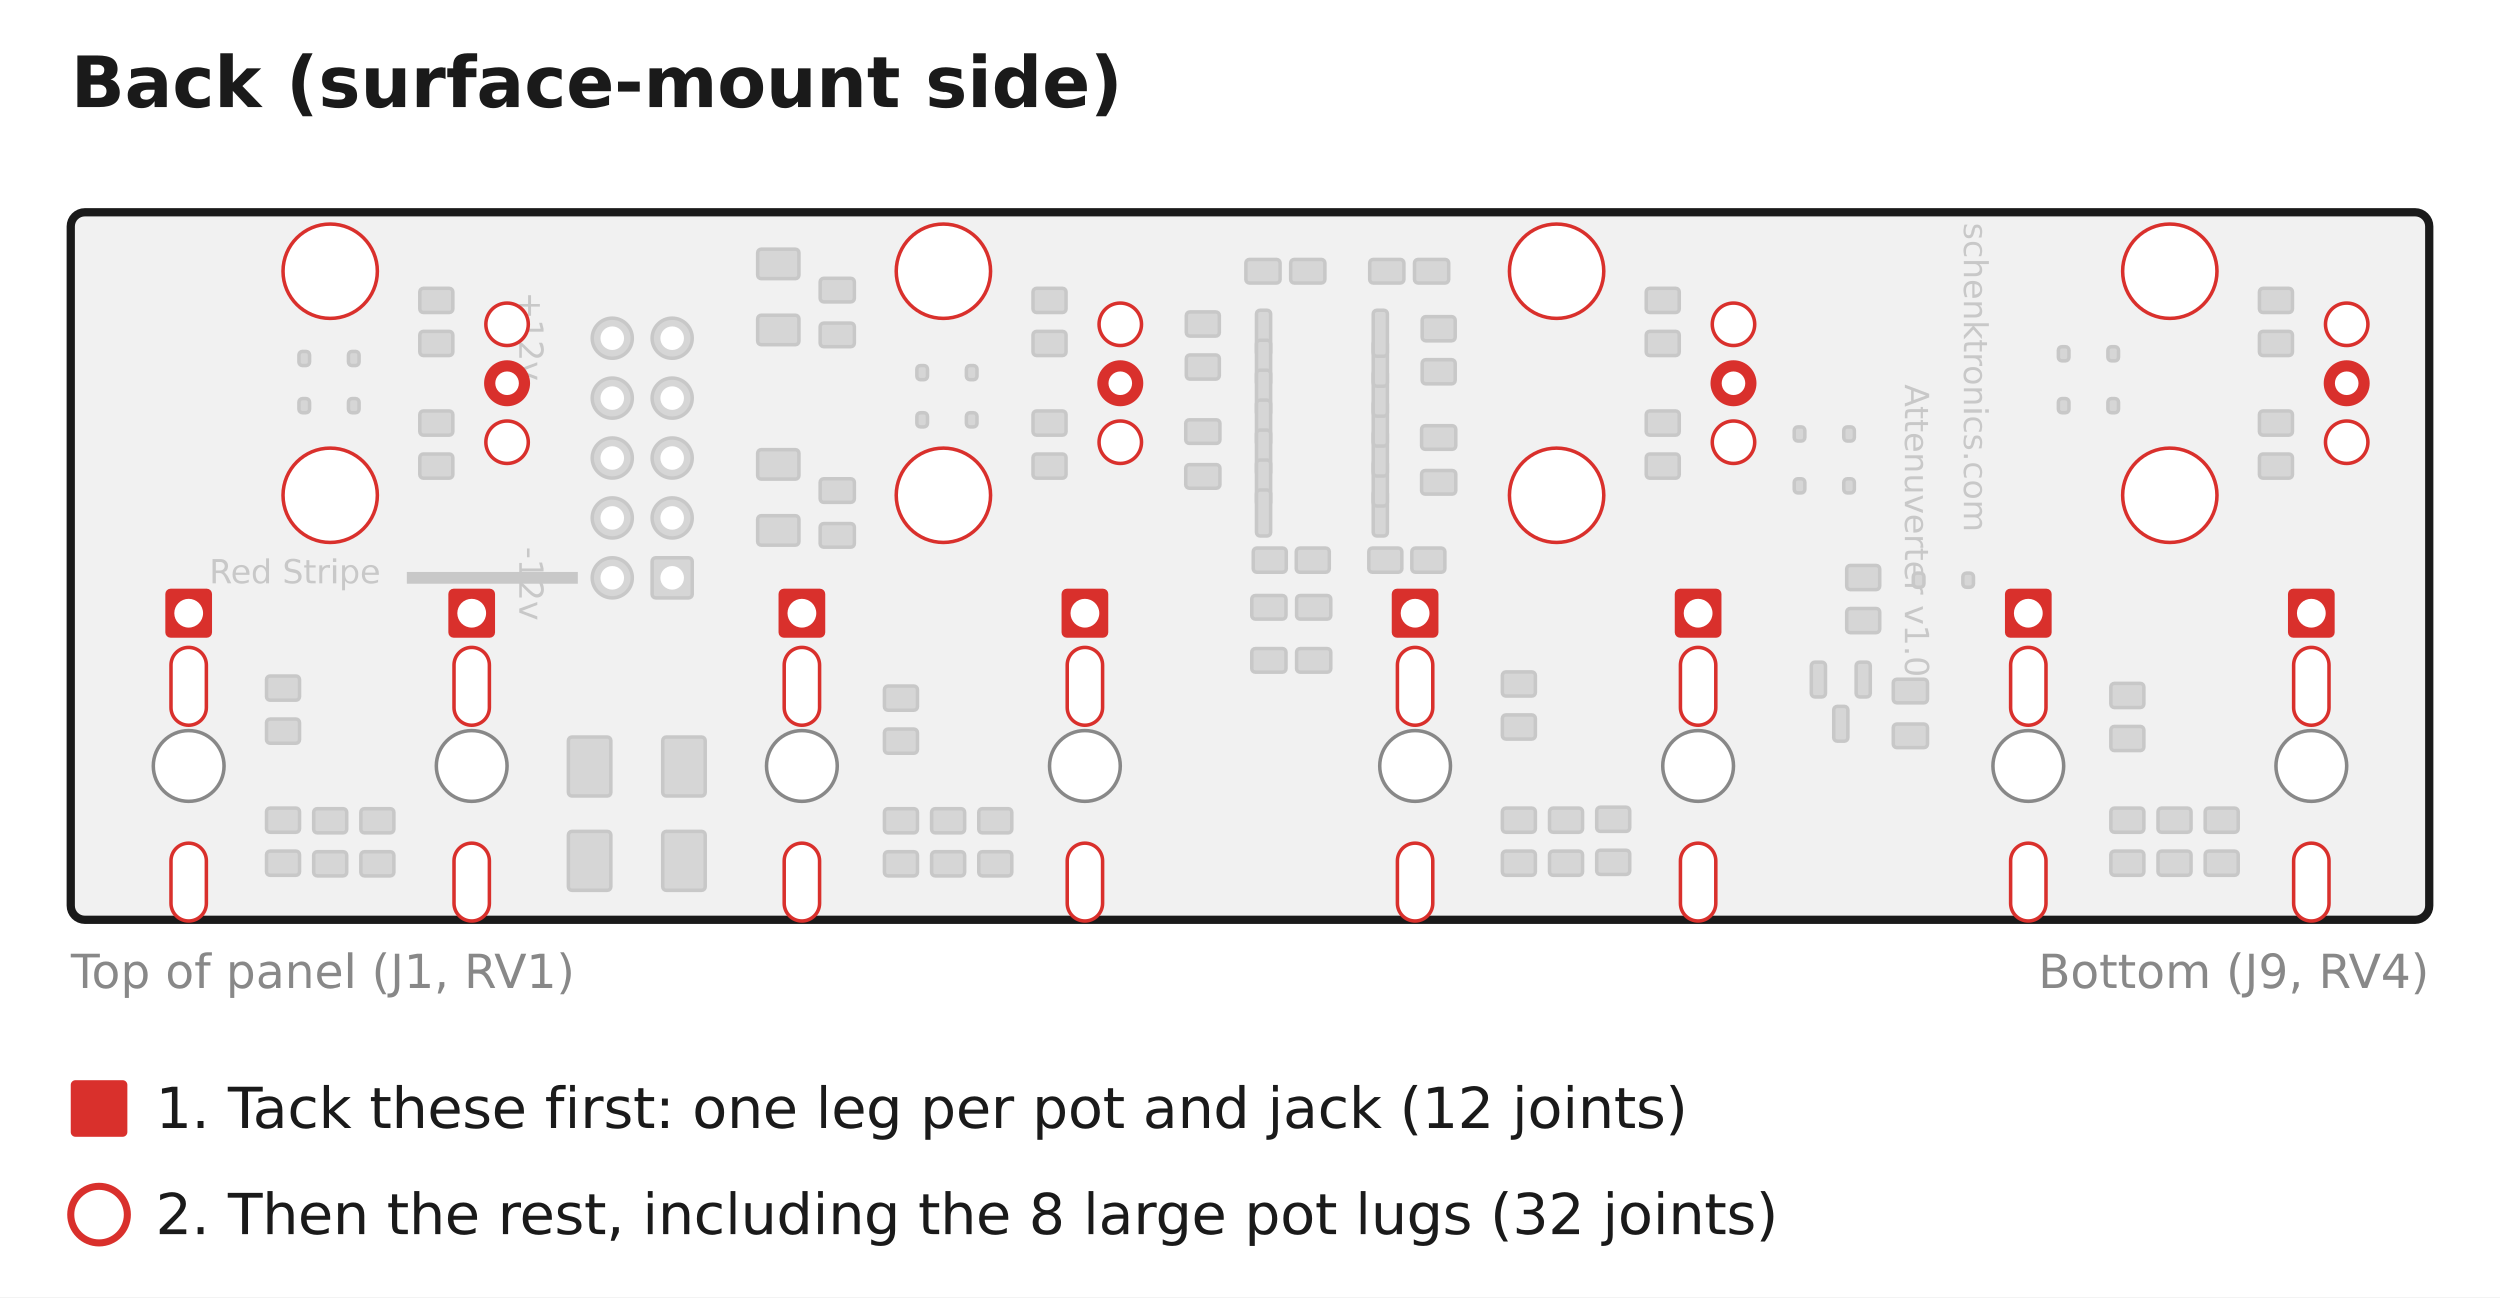
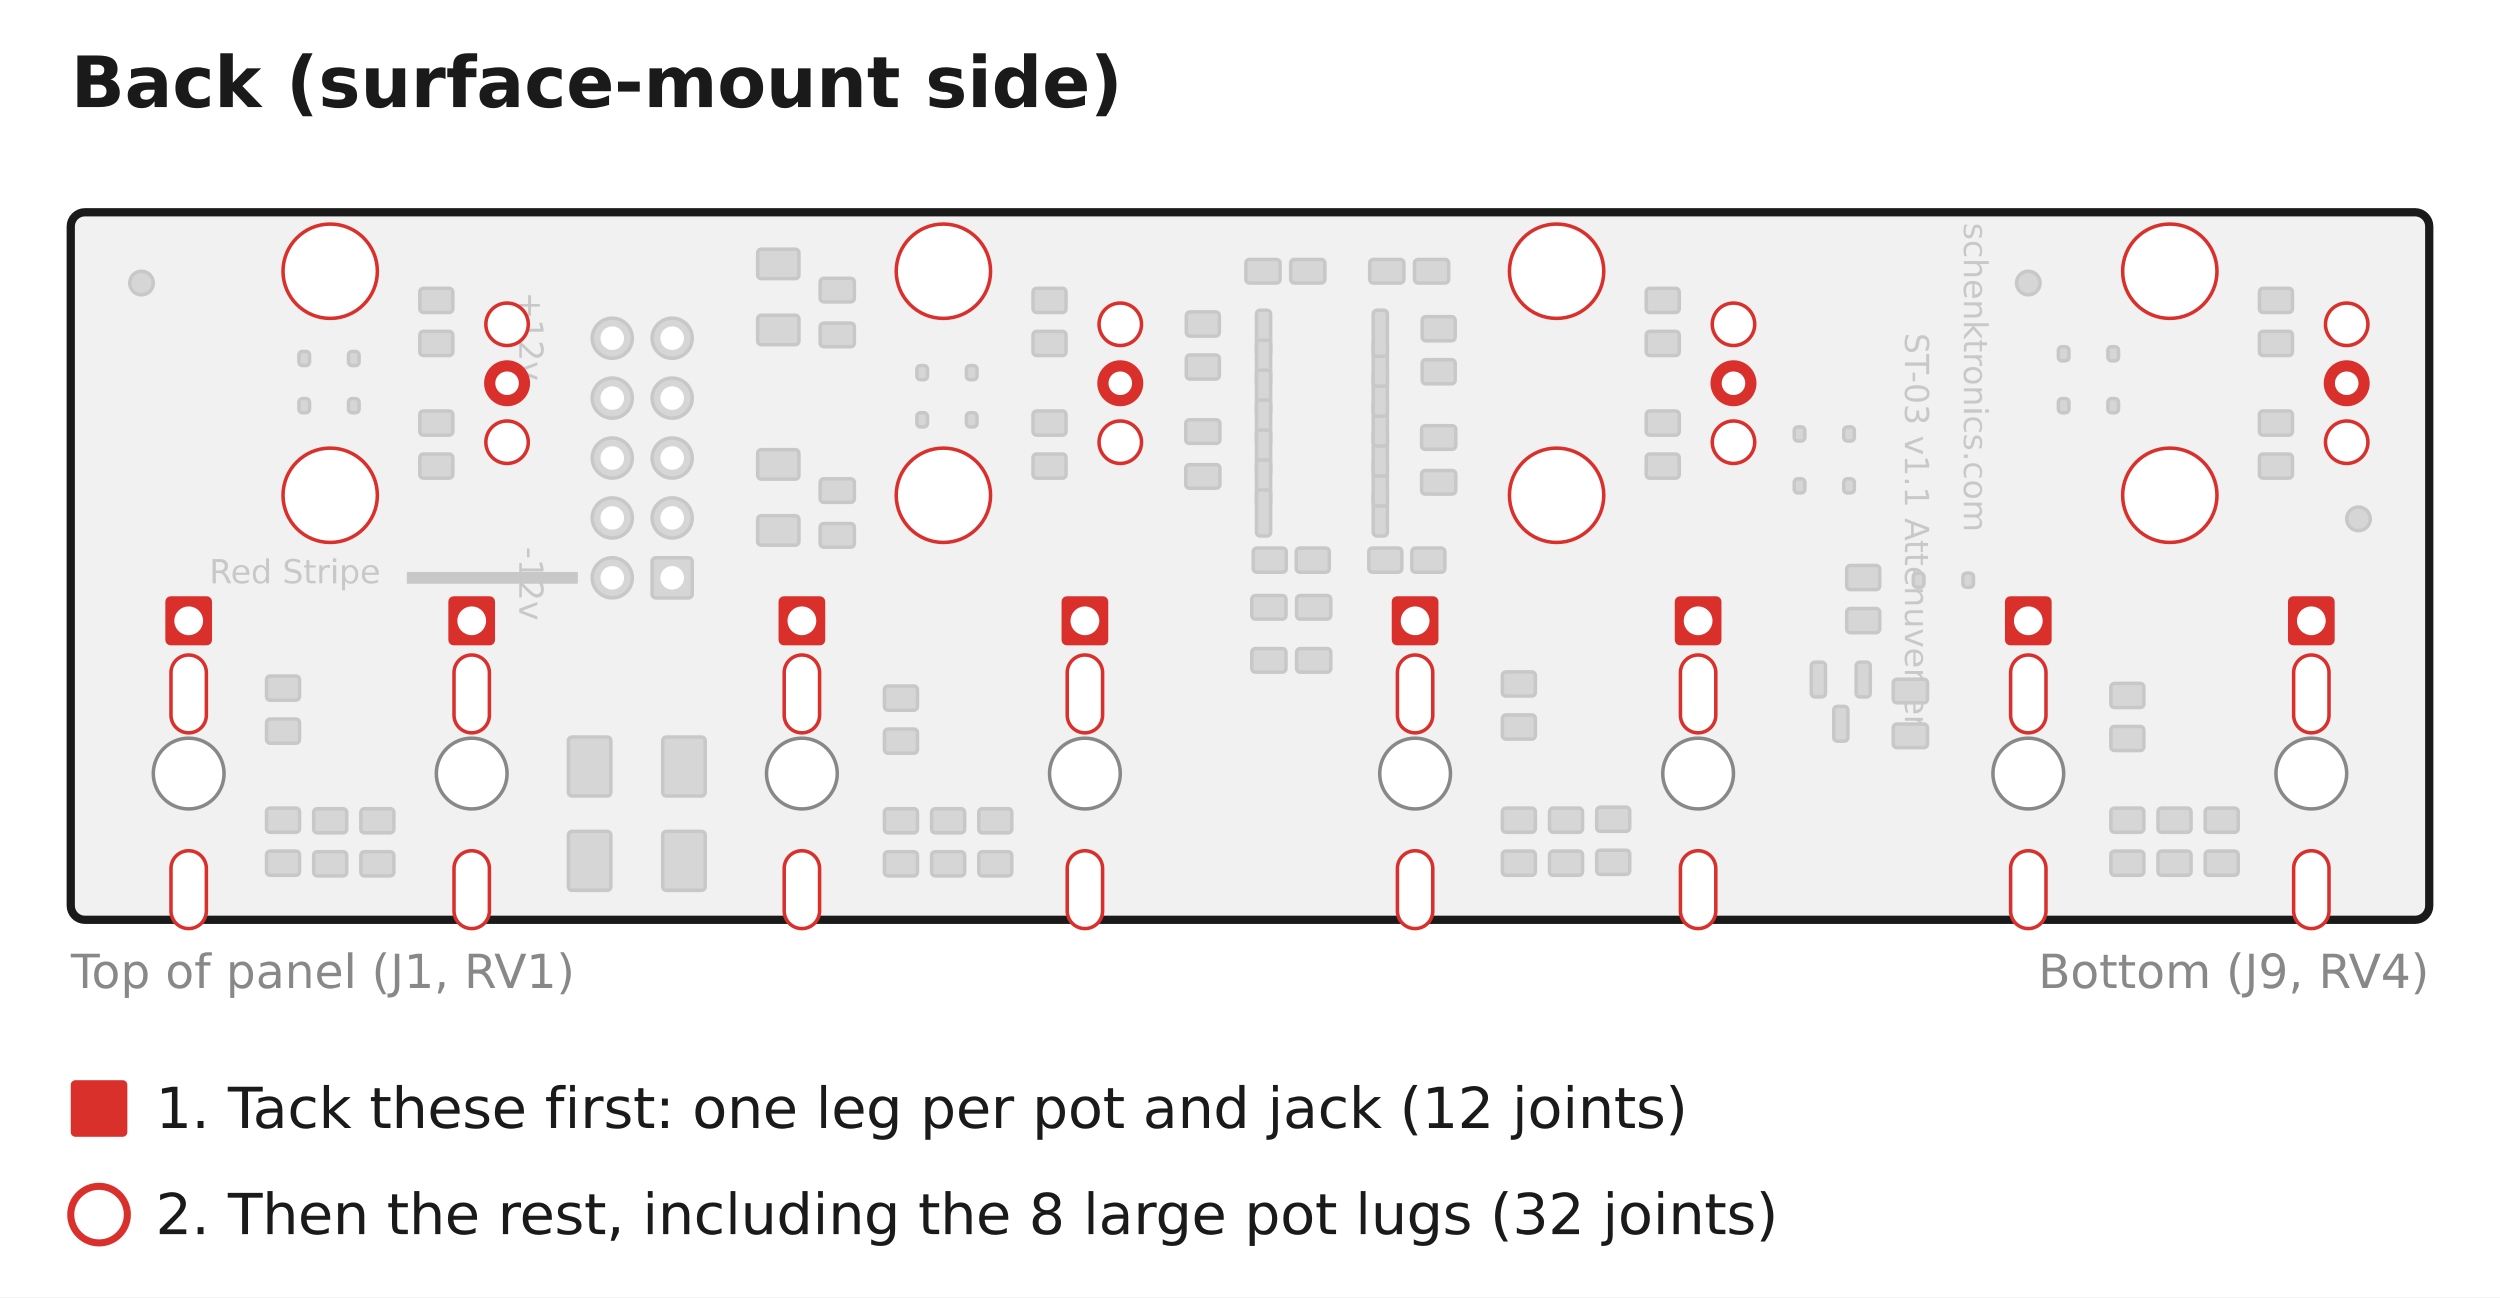
<svg xmlns="http://www.w3.org/2000/svg" viewBox="-3 -1 106 55.0" width="424" height="220">
  <rect x="-3" y="-1" width="106" height="55.0" fill="#fff" />
  <text x="0.00" y="2.50" font-family="DejaVu Sans, Helvetica, Arial, sans-serif" font-size="3" font-weight="bold" fill="#1a1a1a" text-anchor="start" dominant-baseline="central">Back (surface-mount side)</text>
  <rect x="0" y="8" width="100.0" height="30.0" rx="0.6" fill="#f1f1f1" stroke="#1a1a1a" stroke-width="0.35" />
  <line x1="21.500" y1="23.500" x2="14.250" y2="23.500" stroke="#c8c8c8" stroke-width="0.5" />
-   <text x="78.25" y="21.50" font-family="DejaVu Sans, Helvetica, Arial, sans-serif" font-size="1.4" fill="#c8c8c8" text-anchor="middle" dominant-baseline="central" transform="rotate(-270 78.25 21.50)">Attenuverter v1.0</text>
+   <text x="78.25" y="21.50" font-family="DejaVu Sans, Helvetica, Arial, sans-serif" font-size="1.4" fill="#c8c8c8" text-anchor="middle" dominant-baseline="central" transform="rotate(-270 78.25 21.50)">ST-03 v1.1 Attenuverter</text>
  <text x="80.75" y="15.00" font-family="DejaVu Sans, Helvetica, Arial, sans-serif" font-size="1.4" fill="#c8c8c8" text-anchor="middle" dominant-baseline="central" transform="rotate(-270 80.75 15.00)">schenktronics.com</text>
  <text x="19.50" y="23.75" font-family="DejaVu Sans, Helvetica, Arial, sans-serif" font-size="1.4" fill="#c8c8c8" text-anchor="middle" dominant-baseline="central" transform="rotate(-270 19.50 23.75)">-12v</text>
  <text x="19.50" y="13.25" font-family="DejaVu Sans, Helvetica, Arial, sans-serif" font-size="1.4" fill="#c8c8c8" text-anchor="middle" dominant-baseline="central" transform="rotate(-270 19.50 13.25)">+12v</text>
  <text x="9.50" y="23.25" font-family="DejaVu Sans, Helvetica, Arial, sans-serif" font-size="1.4" fill="#c8c8c8" text-anchor="middle" dominant-baseline="central" transform="rotate(-360 9.50 23.25)">Red Stripe</text>
-   <rect x="41.500" y="29.977" width="3.0" height="3.0" rx="1.5" fill="#fff" stroke="#888" stroke-width="0.15" />
-   <rect x="42.085" y="24.035" width="1.83" height="1.93" rx="0.15" fill="#d9302c" stroke="#d9302c" stroke-width="0.15" />
-   <rect x="42.390" y="24.390" width="1.22" height="1.22" rx="0.61" fill="#fff" stroke="none" stroke-width="0.15" />
-   <rect x="42.250" y="34.750" width="1.5" height="3.3" rx="0.75" fill="#fff" stroke="#d9302c" stroke-width="0.15" />
-   <rect x="42.625" y="35.150" width="0.75" height="2.5" rx="0.375" fill="#fff" stroke="none" stroke-width="0.15" />
-   <rect x="42.250" y="26.450" width="1.5" height="3.3" rx="0.75" fill="#fff" stroke="#d9302c" stroke-width="0.15" />
-   <rect x="42.625" y="26.850" width="0.75" height="2.5" rx="0.375" fill="#fff" stroke="none" stroke-width="0.15" />
-   <rect x="3.500" y="29.977" width="3.0" height="3.0" rx="1.5" fill="#fff" stroke="#888" stroke-width="0.15" />
-   <rect x="4.085" y="24.035" width="1.83" height="1.93" rx="0.15" fill="#d9302c" stroke="#d9302c" stroke-width="0.15" />
-   <rect x="4.390" y="24.390" width="1.22" height="1.22" rx="0.61" fill="#fff" stroke="none" stroke-width="0.15" />
-   <rect x="4.250" y="34.750" width="1.5" height="3.3" rx="0.75" fill="#fff" stroke="#d9302c" stroke-width="0.15" />
-   <rect x="4.625" y="35.150" width="0.75" height="2.5" rx="0.375" fill="#fff" stroke="none" stroke-width="0.15" />
-   <rect x="4.250" y="26.450" width="1.5" height="3.3" rx="0.75" fill="#fff" stroke="#d9302c" stroke-width="0.15" />
-   <rect x="4.625" y="26.850" width="0.75" height="2.5" rx="0.375" fill="#fff" stroke="none" stroke-width="0.15" />
-   <rect x="67.500" y="29.977" width="3.0" height="3.0" rx="1.5" fill="#fff" stroke="#888" stroke-width="0.15" />
-   <rect x="68.085" y="24.035" width="1.83" height="1.93" rx="0.15" fill="#d9302c" stroke="#d9302c" stroke-width="0.15" />
-   <rect x="68.390" y="24.390" width="1.22" height="1.22" rx="0.61" fill="#fff" stroke="none" stroke-width="0.15" />
-   <rect x="68.250" y="34.750" width="1.5" height="3.3" rx="0.75" fill="#fff" stroke="#d9302c" stroke-width="0.15" />
-   <rect x="68.625" y="35.150" width="0.75" height="2.5" rx="0.375" fill="#fff" stroke="none" stroke-width="0.15" />
-   <rect x="68.250" y="26.450" width="1.5" height="3.3" rx="0.75" fill="#fff" stroke="#d9302c" stroke-width="0.15" />
-   <rect x="68.625" y="26.850" width="0.75" height="2.5" rx="0.375" fill="#fff" stroke="none" stroke-width="0.15" />
-   <rect x="29.500" y="29.977" width="3.0" height="3.0" rx="1.5" fill="#fff" stroke="#888" stroke-width="0.15" />
-   <rect x="30.085" y="24.035" width="1.83" height="1.93" rx="0.15" fill="#d9302c" stroke="#d9302c" stroke-width="0.15" />
-   <rect x="30.390" y="24.390" width="1.22" height="1.22" rx="0.61" fill="#fff" stroke="none" stroke-width="0.15" />
-   <rect x="30.250" y="34.750" width="1.5" height="3.3" rx="0.75" fill="#fff" stroke="#d9302c" stroke-width="0.15" />
-   <rect x="30.625" y="35.150" width="0.75" height="2.5" rx="0.375" fill="#fff" stroke="none" stroke-width="0.15" />
-   <rect x="30.250" y="26.450" width="1.5" height="3.3" rx="0.75" fill="#fff" stroke="#d9302c" stroke-width="0.15" />
-   <rect x="30.625" y="26.850" width="0.75" height="2.5" rx="0.375" fill="#fff" stroke="none" stroke-width="0.15" />
-   <rect x="93.500" y="29.977" width="3.0" height="3.0" rx="1.5" fill="#fff" stroke="#888" stroke-width="0.15" />
-   <rect x="94.085" y="24.035" width="1.83" height="1.93" rx="0.15" fill="#d9302c" stroke="#d9302c" stroke-width="0.15" />
-   <rect x="94.390" y="24.390" width="1.22" height="1.22" rx="0.61" fill="#fff" stroke="none" stroke-width="0.15" />
-   <rect x="94.250" y="34.750" width="1.5" height="3.3" rx="0.75" fill="#fff" stroke="#d9302c" stroke-width="0.15" />
-   <rect x="94.625" y="35.150" width="0.75" height="2.5" rx="0.375" fill="#fff" stroke="none" stroke-width="0.15" />
-   <rect x="94.250" y="26.450" width="1.5" height="3.3" rx="0.75" fill="#fff" stroke="#d9302c" stroke-width="0.15" />
-   <rect x="94.625" y="26.850" width="0.75" height="2.5" rx="0.375" fill="#fff" stroke="none" stroke-width="0.15" />
-   <rect x="81.500" y="29.977" width="3.0" height="3.0" rx="1.5" fill="#fff" stroke="#888" stroke-width="0.15" />
-   <rect x="82.085" y="24.035" width="1.83" height="1.93" rx="0.15" fill="#d9302c" stroke="#d9302c" stroke-width="0.15" />
-   <rect x="82.390" y="24.390" width="1.22" height="1.22" rx="0.61" fill="#fff" stroke="none" stroke-width="0.15" />
-   <rect x="82.250" y="34.750" width="1.5" height="3.3" rx="0.75" fill="#fff" stroke="#d9302c" stroke-width="0.15" />
-   <rect x="82.625" y="35.150" width="0.75" height="2.5" rx="0.375" fill="#fff" stroke="none" stroke-width="0.15" />
-   <rect x="82.250" y="26.450" width="1.5" height="3.3" rx="0.75" fill="#fff" stroke="#d9302c" stroke-width="0.15" />
-   <rect x="82.625" y="26.850" width="0.75" height="2.5" rx="0.375" fill="#fff" stroke="none" stroke-width="0.15" />
-   <rect x="55.500" y="29.977" width="3.0" height="3.0" rx="1.5" fill="#fff" stroke="#888" stroke-width="0.15" />
-   <rect x="56.085" y="24.035" width="1.83" height="1.93" rx="0.15" fill="#d9302c" stroke="#d9302c" stroke-width="0.15" />
-   <rect x="56.390" y="24.390" width="1.22" height="1.22" rx="0.61" fill="#fff" stroke="none" stroke-width="0.15" />
-   <rect x="56.250" y="34.750" width="1.5" height="3.3" rx="0.75" fill="#fff" stroke="#d9302c" stroke-width="0.15" />
-   <rect x="56.625" y="35.150" width="0.75" height="2.5" rx="0.375" fill="#fff" stroke="none" stroke-width="0.15" />
-   <rect x="56.250" y="26.450" width="1.5" height="3.3" rx="0.75" fill="#fff" stroke="#d9302c" stroke-width="0.15" />
-   <rect x="56.625" y="26.850" width="0.75" height="2.5" rx="0.375" fill="#fff" stroke="none" stroke-width="0.15" />
+   <rect x="41.500" y="30.299" width="3.0" height="3.0" rx="1.5" fill="#fff" stroke="#888" stroke-width="0.15" />
+   <rect x="42.085" y="24.357" width="1.83" height="1.93" rx="0.15" fill="#d9302c" stroke="#d9302c" stroke-width="0.15" />
+   <rect x="42.390" y="24.712" width="1.22" height="1.22" rx="0.61" fill="#fff" stroke="none" stroke-width="0.15" />
+   <rect x="42.250" y="35.072" width="1.5" height="3.3" rx="0.75" fill="#fff" stroke="#d9302c" stroke-width="0.15" />
+   <rect x="42.625" y="35.472" width="0.75" height="2.5" rx="0.375" fill="#fff" stroke="none" stroke-width="0.15" />
+   <rect x="42.250" y="26.772" width="1.5" height="3.3" rx="0.75" fill="#fff" stroke="#d9302c" stroke-width="0.15" />
+   <rect x="42.625" y="27.172" width="0.75" height="2.5" rx="0.375" fill="#fff" stroke="none" stroke-width="0.15" />
+   <rect x="3.500" y="30.299" width="3.0" height="3.0" rx="1.5" fill="#fff" stroke="#888" stroke-width="0.15" />
+   <rect x="4.085" y="24.357" width="1.83" height="1.93" rx="0.15" fill="#d9302c" stroke="#d9302c" stroke-width="0.15" />
+   <rect x="4.390" y="24.712" width="1.22" height="1.22" rx="0.61" fill="#fff" stroke="none" stroke-width="0.15" />
+   <rect x="4.250" y="35.072" width="1.5" height="3.3" rx="0.75" fill="#fff" stroke="#d9302c" stroke-width="0.15" />
+   <rect x="4.625" y="35.472" width="0.75" height="2.5" rx="0.375" fill="#fff" stroke="none" stroke-width="0.15" />
+   <rect x="4.250" y="26.772" width="1.5" height="3.3" rx="0.75" fill="#fff" stroke="#d9302c" stroke-width="0.15" />
+   <rect x="4.625" y="27.172" width="0.75" height="2.5" rx="0.375" fill="#fff" stroke="none" stroke-width="0.15" />
+   <rect x="67.500" y="30.299" width="3.0" height="3.0" rx="1.5" fill="#fff" stroke="#888" stroke-width="0.15" />
+   <rect x="68.085" y="24.357" width="1.83" height="1.93" rx="0.15" fill="#d9302c" stroke="#d9302c" stroke-width="0.15" />
+   <rect x="68.390" y="24.712" width="1.22" height="1.22" rx="0.61" fill="#fff" stroke="none" stroke-width="0.15" />
+   <rect x="68.250" y="35.072" width="1.5" height="3.3" rx="0.75" fill="#fff" stroke="#d9302c" stroke-width="0.15" />
+   <rect x="68.625" y="35.472" width="0.75" height="2.5" rx="0.375" fill="#fff" stroke="none" stroke-width="0.15" />
+   <rect x="68.250" y="26.772" width="1.5" height="3.3" rx="0.75" fill="#fff" stroke="#d9302c" stroke-width="0.15" />
+   <rect x="68.625" y="27.172" width="0.75" height="2.5" rx="0.375" fill="#fff" stroke="none" stroke-width="0.15" />
+   <rect x="29.500" y="30.299" width="3.0" height="3.0" rx="1.5" fill="#fff" stroke="#888" stroke-width="0.15" />
+   <rect x="30.085" y="24.357" width="1.83" height="1.93" rx="0.15" fill="#d9302c" stroke="#d9302c" stroke-width="0.15" />
+   <rect x="30.390" y="24.712" width="1.22" height="1.22" rx="0.61" fill="#fff" stroke="none" stroke-width="0.15" />
+   <rect x="30.250" y="35.072" width="1.5" height="3.3" rx="0.75" fill="#fff" stroke="#d9302c" stroke-width="0.15" />
+   <rect x="30.625" y="35.472" width="0.75" height="2.5" rx="0.375" fill="#fff" stroke="none" stroke-width="0.15" />
+   <rect x="30.250" y="26.772" width="1.5" height="3.3" rx="0.75" fill="#fff" stroke="#d9302c" stroke-width="0.15" />
+   <rect x="30.625" y="27.172" width="0.75" height="2.5" rx="0.375" fill="#fff" stroke="none" stroke-width="0.15" />
+   <rect x="93.500" y="30.299" width="3.0" height="3.0" rx="1.5" fill="#fff" stroke="#888" stroke-width="0.15" />
+   <rect x="94.085" y="24.357" width="1.83" height="1.93" rx="0.15" fill="#d9302c" stroke="#d9302c" stroke-width="0.15" />
+   <rect x="94.390" y="24.712" width="1.22" height="1.22" rx="0.61" fill="#fff" stroke="none" stroke-width="0.15" />
+   <rect x="94.250" y="35.072" width="1.5" height="3.3" rx="0.75" fill="#fff" stroke="#d9302c" stroke-width="0.15" />
+   <rect x="94.625" y="35.472" width="0.75" height="2.5" rx="0.375" fill="#fff" stroke="none" stroke-width="0.15" />
+   <rect x="94.250" y="26.772" width="1.5" height="3.3" rx="0.75" fill="#fff" stroke="#d9302c" stroke-width="0.15" />
+   <rect x="94.625" y="27.172" width="0.75" height="2.5" rx="0.375" fill="#fff" stroke="none" stroke-width="0.15" />
+   <rect x="81.500" y="30.299" width="3.0" height="3.0" rx="1.5" fill="#fff" stroke="#888" stroke-width="0.15" />
+   <rect x="82.085" y="24.357" width="1.83" height="1.93" rx="0.15" fill="#d9302c" stroke="#d9302c" stroke-width="0.15" />
+   <rect x="82.390" y="24.712" width="1.22" height="1.22" rx="0.61" fill="#fff" stroke="none" stroke-width="0.15" />
+   <rect x="82.250" y="35.072" width="1.5" height="3.3" rx="0.75" fill="#fff" stroke="#d9302c" stroke-width="0.15" />
+   <rect x="82.625" y="35.472" width="0.75" height="2.5" rx="0.375" fill="#fff" stroke="none" stroke-width="0.15" />
+   <rect x="82.250" y="26.772" width="1.5" height="3.3" rx="0.75" fill="#fff" stroke="#d9302c" stroke-width="0.15" />
+   <rect x="82.625" y="27.172" width="0.75" height="2.5" rx="0.375" fill="#fff" stroke="none" stroke-width="0.15" />
+   <rect x="55.500" y="30.299" width="3.0" height="3.0" rx="1.5" fill="#fff" stroke="#888" stroke-width="0.15" />
+   <rect x="56.085" y="24.357" width="1.83" height="1.93" rx="0.15" fill="#d9302c" stroke="#d9302c" stroke-width="0.15" />
+   <rect x="56.390" y="24.712" width="1.22" height="1.22" rx="0.61" fill="#fff" stroke="none" stroke-width="0.15" />
+   <rect x="56.250" y="35.072" width="1.5" height="3.3" rx="0.75" fill="#fff" stroke="#d9302c" stroke-width="0.15" />
+   <rect x="56.625" y="35.472" width="0.75" height="2.5" rx="0.375" fill="#fff" stroke="none" stroke-width="0.15" />
+   <rect x="56.250" y="26.772" width="1.5" height="3.3" rx="0.75" fill="#fff" stroke="#d9302c" stroke-width="0.15" />
+   <rect x="56.625" y="27.172" width="0.75" height="2.5" rx="0.375" fill="#fff" stroke="none" stroke-width="0.15" />
  <circle cx="37.000" cy="10.500" r="2.0" fill="#fff" stroke="#d9302c" stroke-width="0.15" />
  <rect x="36.000" y="9.500" width="2.0" height="2.0" rx="1.0" fill="#fff" stroke="none" stroke-width="0.15" />
  <circle cx="37.000" cy="20.000" r="2.0" fill="#fff" stroke="#d9302c" stroke-width="0.15" />
  <rect x="36.000" y="19.000" width="2.0" height="2.0" rx="1.0" fill="#fff" stroke="none" stroke-width="0.15" />
  <circle cx="44.500" cy="17.750" r="0.9" fill="#fff" stroke="#d9302c" stroke-width="0.15" />
  <rect x="44.000" y="17.250" width="1.0" height="1.0" rx="0.5" fill="#fff" stroke="none" stroke-width="0.15" />
  <circle cx="44.500" cy="15.250" r="0.9" fill="#d9302c" stroke="#d9302c" stroke-width="0.15" />
  <rect x="44.000" y="14.750" width="1.0" height="1.0" rx="0.5" fill="#fff" stroke="none" stroke-width="0.15" />
  <circle cx="44.500" cy="12.750" r="0.9" fill="#fff" stroke="#d9302c" stroke-width="0.15" />
  <rect x="44.000" y="12.250" width="1.0" height="1.0" rx="0.5" fill="#fff" stroke="none" stroke-width="0.15" />
  <circle cx="63.000" cy="10.500" r="2.0" fill="#fff" stroke="#d9302c" stroke-width="0.15" />
  <rect x="62.000" y="9.500" width="2.0" height="2.0" rx="1.0" fill="#fff" stroke="none" stroke-width="0.15" />
  <circle cx="63.000" cy="20.000" r="2.0" fill="#fff" stroke="#d9302c" stroke-width="0.15" />
  <rect x="62.000" y="19.000" width="2.0" height="2.0" rx="1.0" fill="#fff" stroke="none" stroke-width="0.15" />
  <circle cx="70.500" cy="17.750" r="0.9" fill="#fff" stroke="#d9302c" stroke-width="0.15" />
  <rect x="70.000" y="17.250" width="1.0" height="1.0" rx="0.5" fill="#fff" stroke="none" stroke-width="0.15" />
  <circle cx="70.500" cy="15.250" r="0.9" fill="#d9302c" stroke="#d9302c" stroke-width="0.15" />
  <rect x="70.000" y="14.750" width="1.0" height="1.0" rx="0.5" fill="#fff" stroke="none" stroke-width="0.15" />
  <circle cx="70.500" cy="12.750" r="0.9" fill="#fff" stroke="#d9302c" stroke-width="0.15" />
  <rect x="70.000" y="12.250" width="1.0" height="1.0" rx="0.5" fill="#fff" stroke="none" stroke-width="0.15" />
  <circle cx="89.000" cy="10.500" r="2.0" fill="#fff" stroke="#d9302c" stroke-width="0.15" />
  <rect x="88.000" y="9.500" width="2.0" height="2.0" rx="1.0" fill="#fff" stroke="none" stroke-width="0.15" />
  <circle cx="89.000" cy="20.000" r="2.0" fill="#fff" stroke="#d9302c" stroke-width="0.15" />
  <rect x="88.000" y="19.000" width="2.0" height="2.0" rx="1.0" fill="#fff" stroke="none" stroke-width="0.15" />
  <circle cx="96.500" cy="17.750" r="0.9" fill="#fff" stroke="#d9302c" stroke-width="0.15" />
  <rect x="96.000" y="17.250" width="1.0" height="1.0" rx="0.5" fill="#fff" stroke="none" stroke-width="0.15" />
  <circle cx="96.500" cy="15.250" r="0.9" fill="#d9302c" stroke="#d9302c" stroke-width="0.15" />
  <rect x="96.000" y="14.750" width="1.0" height="1.0" rx="0.5" fill="#fff" stroke="none" stroke-width="0.15" />
  <circle cx="96.500" cy="12.750" r="0.9" fill="#fff" stroke="#d9302c" stroke-width="0.15" />
  <rect x="96.000" y="12.250" width="1.0" height="1.0" rx="0.5" fill="#fff" stroke="none" stroke-width="0.15" />
  <circle cx="11.000" cy="10.500" r="2.0" fill="#fff" stroke="#d9302c" stroke-width="0.15" />
  <rect x="10.000" y="9.500" width="2.0" height="2.0" rx="1.0" fill="#fff" stroke="none" stroke-width="0.15" />
  <circle cx="11.000" cy="20.000" r="2.0" fill="#fff" stroke="#d9302c" stroke-width="0.15" />
  <rect x="10.000" y="19.000" width="2.0" height="2.0" rx="1.0" fill="#fff" stroke="none" stroke-width="0.15" />
  <circle cx="18.500" cy="17.750" r="0.9" fill="#fff" stroke="#d9302c" stroke-width="0.15" />
  <rect x="18.000" y="17.250" width="1.0" height="1.0" rx="0.5" fill="#fff" stroke="none" stroke-width="0.15" />
  <circle cx="18.500" cy="15.250" r="0.9" fill="#d9302c" stroke="#d9302c" stroke-width="0.15" />
  <rect x="18.000" y="14.750" width="1.0" height="1.0" rx="0.5" fill="#fff" stroke="none" stroke-width="0.15" />
  <circle cx="18.500" cy="12.750" r="0.9" fill="#fff" stroke="#d9302c" stroke-width="0.15" />
  <rect x="18.000" y="12.250" width="1.0" height="1.0" rx="0.5" fill="#fff" stroke="none" stroke-width="0.15" />
-   <rect x="15.500" y="29.977" width="3.0" height="3.0" rx="1.5" fill="#fff" stroke="#888" stroke-width="0.15" />
-   <rect x="16.085" y="24.035" width="1.83" height="1.93" rx="0.15" fill="#d9302c" stroke="#d9302c" stroke-width="0.15" />
-   <rect x="16.390" y="24.390" width="1.22" height="1.22" rx="0.61" fill="#fff" stroke="none" stroke-width="0.15" />
-   <rect x="16.250" y="34.750" width="1.5" height="3.3" rx="0.75" fill="#fff" stroke="#d9302c" stroke-width="0.15" />
-   <rect x="16.625" y="35.150" width="0.75" height="2.5" rx="0.375" fill="#fff" stroke="none" stroke-width="0.15" />
-   <rect x="16.250" y="26.450" width="1.5" height="3.3" rx="0.75" fill="#fff" stroke="#d9302c" stroke-width="0.15" />
-   <rect x="16.625" y="26.850" width="0.75" height="2.5" rx="0.375" fill="#fff" stroke="none" stroke-width="0.15" />
+   <rect x="15.500" y="30.299" width="3.0" height="3.0" rx="1.5" fill="#fff" stroke="#888" stroke-width="0.15" />
+   <rect x="16.085" y="24.357" width="1.83" height="1.93" rx="0.15" fill="#d9302c" stroke="#d9302c" stroke-width="0.15" />
+   <rect x="16.390" y="24.712" width="1.22" height="1.22" rx="0.61" fill="#fff" stroke="none" stroke-width="0.15" />
+   <rect x="16.250" y="35.072" width="1.5" height="3.3" rx="0.75" fill="#fff" stroke="#d9302c" stroke-width="0.15" />
+   <rect x="16.625" y="35.472" width="0.75" height="2.5" rx="0.375" fill="#fff" stroke="none" stroke-width="0.15" />
+   <rect x="16.250" y="26.772" width="1.5" height="3.3" rx="0.75" fill="#fff" stroke="#d9302c" stroke-width="0.15" />
+   <rect x="16.625" y="27.172" width="0.75" height="2.5" rx="0.375" fill="#fff" stroke="none" stroke-width="0.15" />
  <rect x="50.075" y="24.250" width="1.45" height="1.0" rx="0.15" fill="#d6d6d6" stroke="#c8c8c8" stroke-width="0.15" />
  <rect x="51.975" y="24.250" width="1.45" height="1.0" rx="0.15" fill="#d6d6d6" stroke="#c8c8c8" stroke-width="0.15" />
  <rect x="51.975" y="26.500" width="1.45" height="1.0" rx="0.15" fill="#d6d6d6" stroke="#c8c8c8" stroke-width="0.15" />
  <rect x="50.075" y="26.500" width="1.45" height="1.0" rx="0.15" fill="#d6d6d6" stroke="#c8c8c8" stroke-width="0.15" />
  <rect x="77.275" y="27.800" width="1.45" height="1.0" rx="0.15" fill="#d6d6d6" stroke="#c8c8c8" stroke-width="0.15" />
  <rect x="77.275" y="29.700" width="1.45" height="1.0" rx="0.15" fill="#d6d6d6" stroke="#c8c8c8" stroke-width="0.15" />
  <rect x="49.825" y="10.000" width="1.45" height="1.0" rx="0.15" fill="#d6d6d6" stroke="#c8c8c8" stroke-width="0.15" />
  <rect x="51.725" y="10.000" width="1.45" height="1.0" rx="0.15" fill="#d6d6d6" stroke="#c8c8c8" stroke-width="0.15" />
  <rect x="31.775" y="19.300" width="1.45" height="1.0" rx="0.15" fill="#d6d6d6" stroke="#c8c8c8" stroke-width="0.15" />
  <rect x="31.775" y="21.200" width="1.45" height="1.0" rx="0.15" fill="#d6d6d6" stroke="#c8c8c8" stroke-width="0.15" />
  <rect x="47.275" y="16.800" width="1.45" height="1.0" rx="0.15" fill="#d6d6d6" stroke="#c8c8c8" stroke-width="0.15" />
  <rect x="47.275" y="18.700" width="1.45" height="1.0" rx="0.15" fill="#d6d6d6" stroke="#c8c8c8" stroke-width="0.15" />
  <rect x="56.975" y="10.000" width="1.45" height="1.0" rx="0.15" fill="#d6d6d6" stroke="#c8c8c8" stroke-width="0.15" />
  <rect x="55.075" y="10.000" width="1.45" height="1.0" rx="0.15" fill="#d6d6d6" stroke="#c8c8c8" stroke-width="0.15" />
  <rect x="31.775" y="12.700" width="1.45" height="1.0" rx="0.15" fill="#d6d6d6" stroke="#c8c8c8" stroke-width="0.15" />
  <rect x="31.775" y="10.800" width="1.45" height="1.0" rx="0.15" fill="#d6d6d6" stroke="#c8c8c8" stroke-width="0.15" />
  <rect x="25.100" y="34.250" width="1.8" height="2.5" rx="0.15" fill="#d6d6d6" stroke="#c8c8c8" stroke-width="0.15" />
  <rect x="25.100" y="30.250" width="1.8" height="2.5" rx="0.15" fill="#d6d6d6" stroke="#c8c8c8" stroke-width="0.15" />
  <rect x="75.700" y="27.075" width="0.6" height="1.475" rx="0.15" fill="#d6d6d6" stroke="#c8c8c8" stroke-width="0.15" />
  <rect x="73.800" y="27.075" width="0.6" height="1.475" rx="0.15" fill="#d6d6d6" stroke="#c8c8c8" stroke-width="0.15" />
  <rect x="74.750" y="28.950" width="0.6" height="1.475" rx="0.15" fill="#d6d6d6" stroke="#c8c8c8" stroke-width="0.15" />
  <rect x="92.800" y="11.225" width="1.4" height="1.025" rx="0.15" fill="#d6d6d6" stroke="#c8c8c8" stroke-width="0.15" />
  <rect x="92.800" y="13.050" width="1.4" height="1.025" rx="0.15" fill="#d6d6d6" stroke="#c8c8c8" stroke-width="0.15" />
  <rect x="90.500" y="35.087" width="1.4" height="1.025" rx="0.15" fill="#d6d6d6" stroke="#c8c8c8" stroke-width="0.15" />
  <rect x="90.500" y="33.263" width="1.4" height="1.025" rx="0.15" fill="#d6d6d6" stroke="#c8c8c8" stroke-width="0.15" />
  <rect x="57.300" y="12.425" width="1.4" height="1.025" rx="0.15" fill="#d6d6d6" stroke="#c8c8c8" stroke-width="0.15" />
  <rect x="57.300" y="14.250" width="1.4" height="1.025" rx="0.15" fill="#d6d6d6" stroke="#c8c8c8" stroke-width="0.15" />
  <rect x="66.800" y="16.425" width="1.4" height="1.025" rx="0.15" fill="#d6d6d6" stroke="#c8c8c8" stroke-width="0.15" />
  <rect x="66.800" y="18.250" width="1.4" height="1.025" rx="0.15" fill="#d6d6d6" stroke="#c8c8c8" stroke-width="0.15" />
  <rect x="36.500" y="33.288" width="1.4" height="1.025" rx="0.15" fill="#d6d6d6" stroke="#c8c8c8" stroke-width="0.15" />
  <rect x="36.500" y="35.112" width="1.4" height="1.025" rx="0.15" fill="#d6d6d6" stroke="#c8c8c8" stroke-width="0.15" />
  <rect x="64.700" y="35.050" width="1.4" height="1.025" rx="0.15" fill="#d6d6d6" stroke="#c8c8c8" stroke-width="0.15" />
  <rect x="64.700" y="33.225" width="1.4" height="1.025" rx="0.15" fill="#d6d6d6" stroke="#c8c8c8" stroke-width="0.15" />
  <rect x="62.700" y="33.263" width="1.4" height="1.025" rx="0.15" fill="#d6d6d6" stroke="#c8c8c8" stroke-width="0.15" />
  <rect x="62.700" y="35.088" width="1.4" height="1.025" rx="0.15" fill="#d6d6d6" stroke="#c8c8c8" stroke-width="0.15" />
  <rect x="40.800" y="11.225" width="1.4" height="1.025" rx="0.15" fill="#d6d6d6" stroke="#c8c8c8" stroke-width="0.15" />
  <rect x="40.800" y="13.050" width="1.4" height="1.025" rx="0.15" fill="#d6d6d6" stroke="#c8c8c8" stroke-width="0.15" />
  <rect x="14.800" y="11.225" width="1.4" height="1.025" rx="0.15" fill="#d6d6d6" stroke="#c8c8c8" stroke-width="0.15" />
  <rect x="14.800" y="13.050" width="1.4" height="1.025" rx="0.15" fill="#d6d6d6" stroke="#c8c8c8" stroke-width="0.15" />
  <rect x="29.125" y="18.065" width="1.75" height="1.25" rx="0.15" fill="#d6d6d6" stroke="#c8c8c8" stroke-width="0.15" />
  <rect x="29.125" y="20.865" width="1.75" height="1.25" rx="0.15" fill="#d6d6d6" stroke="#c8c8c8" stroke-width="0.15" />
  <rect x="40.800" y="16.425" width="1.4" height="1.025" rx="0.15" fill="#d6d6d6" stroke="#c8c8c8" stroke-width="0.15" />
  <rect x="40.800" y="18.250" width="1.4" height="1.025" rx="0.15" fill="#d6d6d6" stroke="#c8c8c8" stroke-width="0.15" />
  <rect x="88.500" y="33.263" width="1.4" height="1.025" rx="0.15" fill="#d6d6d6" stroke="#c8c8c8" stroke-width="0.15" />
  <rect x="88.500" y="35.087" width="1.4" height="1.025" rx="0.15" fill="#d6d6d6" stroke="#c8c8c8" stroke-width="0.15" />
  <rect x="21.100" y="34.250" width="1.8" height="2.5" rx="0.15" fill="#d6d6d6" stroke="#c8c8c8" stroke-width="0.15" />
  <rect x="21.100" y="30.250" width="1.8" height="2.5" rx="0.15" fill="#d6d6d6" stroke="#c8c8c8" stroke-width="0.15" />
  <rect x="75.300" y="24.800" width="1.4" height="1.025" rx="0.15" fill="#d6d6d6" stroke="#c8c8c8" stroke-width="0.15" />
  <rect x="75.300" y="22.975" width="1.4" height="1.025" rx="0.15" fill="#d6d6d6" stroke="#c8c8c8" stroke-width="0.15" />
  <rect x="66.800" y="11.225" width="1.4" height="1.025" rx="0.15" fill="#d6d6d6" stroke="#c8c8c8" stroke-width="0.15" />
  <rect x="66.800" y="13.050" width="1.4" height="1.025" rx="0.15" fill="#d6d6d6" stroke="#c8c8c8" stroke-width="0.15" />
  <rect x="50.138" y="22.238" width="1.4" height="1.025" rx="0.15" fill="#d6d6d6" stroke="#c8c8c8" stroke-width="0.15" />
  <rect x="51.962" y="22.238" width="1.4" height="1.025" rx="0.15" fill="#d6d6d6" stroke="#c8c8c8" stroke-width="0.15" />
  <rect x="10.300" y="33.288" width="1.4" height="1.025" rx="0.15" fill="#d6d6d6" stroke="#c8c8c8" stroke-width="0.15" />
  <rect x="10.300" y="35.112" width="1.4" height="1.025" rx="0.15" fill="#d6d6d6" stroke="#c8c8c8" stroke-width="0.15" />
  <rect x="12.300" y="35.112" width="1.4" height="1.025" rx="0.15" fill="#d6d6d6" stroke="#c8c8c8" stroke-width="0.15" />
  <rect x="12.300" y="33.288" width="1.4" height="1.025" rx="0.15" fill="#d6d6d6" stroke="#c8c8c8" stroke-width="0.15" />
  <rect x="92.800" y="16.425" width="1.4" height="1.025" rx="0.15" fill="#d6d6d6" stroke="#c8c8c8" stroke-width="0.15" />
  <rect x="92.800" y="18.250" width="1.4" height="1.025" rx="0.15" fill="#d6d6d6" stroke="#c8c8c8" stroke-width="0.15" />
  <rect x="56.862" y="22.238" width="1.4" height="1.025" rx="0.15" fill="#d6d6d6" stroke="#c8c8c8" stroke-width="0.15" />
  <rect x="55.038" y="22.238" width="1.4" height="1.025" rx="0.15" fill="#d6d6d6" stroke="#c8c8c8" stroke-width="0.15" />
  <rect x="24.650" y="22.650" width="1.7" height="1.7" rx="0.15" fill="#d6d6d6" stroke="#c8c8c8" stroke-width="0.15" />
  <rect x="25.000" y="23.000" width="1.0" height="1.0" rx="0.5" fill="#fff" stroke="none" stroke-width="0.15" />
  <rect x="22.110" y="22.650" width="1.7" height="1.7" rx="0.85" fill="#d6d6d6" stroke="#c8c8c8" stroke-width="0.15" />
  <rect x="22.460" y="23.000" width="1.0" height="1.0" rx="0.5" fill="#fff" stroke="none" stroke-width="0.15" />
  <rect x="24.650" y="20.110" width="1.7" height="1.7" rx="0.85" fill="#d6d6d6" stroke="#c8c8c8" stroke-width="0.15" />
  <rect x="25.000" y="20.460" width="1.0" height="1.0" rx="0.5" fill="#fff" stroke="none" stroke-width="0.15" />
  <rect x="22.110" y="20.110" width="1.7" height="1.7" rx="0.85" fill="#d6d6d6" stroke="#c8c8c8" stroke-width="0.15" />
  <rect x="22.460" y="20.460" width="1.0" height="1.0" rx="0.5" fill="#fff" stroke="none" stroke-width="0.15" />
  <rect x="24.650" y="17.570" width="1.7" height="1.7" rx="0.85" fill="#d6d6d6" stroke="#c8c8c8" stroke-width="0.15" />
  <rect x="25.000" y="17.920" width="1.0" height="1.0" rx="0.5" fill="#fff" stroke="none" stroke-width="0.15" />
  <rect x="22.110" y="17.570" width="1.7" height="1.7" rx="0.85" fill="#d6d6d6" stroke="#c8c8c8" stroke-width="0.15" />
  <rect x="22.460" y="17.920" width="1.0" height="1.0" rx="0.5" fill="#fff" stroke="none" stroke-width="0.15" />
  <rect x="24.650" y="15.030" width="1.7" height="1.7" rx="0.85" fill="#d6d6d6" stroke="#c8c8c8" stroke-width="0.15" />
  <rect x="25.000" y="15.380" width="1.0" height="1.0" rx="0.5" fill="#fff" stroke="none" stroke-width="0.15" />
  <rect x="22.110" y="15.030" width="1.7" height="1.7" rx="0.85" fill="#d6d6d6" stroke="#c8c8c8" stroke-width="0.15" />
  <rect x="22.460" y="15.380" width="1.0" height="1.0" rx="0.5" fill="#fff" stroke="none" stroke-width="0.15" />
  <rect x="24.650" y="12.490" width="1.7" height="1.7" rx="0.85" fill="#d6d6d6" stroke="#c8c8c8" stroke-width="0.15" />
  <rect x="25.000" y="12.840" width="1.0" height="1.0" rx="0.5" fill="#fff" stroke="none" stroke-width="0.15" />
  <rect x="22.110" y="12.490" width="1.7" height="1.7" rx="0.85" fill="#d6d6d6" stroke="#c8c8c8" stroke-width="0.15" />
  <rect x="22.460" y="12.840" width="1.0" height="1.0" rx="0.5" fill="#fff" stroke="none" stroke-width="0.15" />
  <rect x="29.125" y="9.565" width="1.75" height="1.25" rx="0.15" fill="#d6d6d6" stroke="#c8c8c8" stroke-width="0.15" />
  <rect x="29.125" y="12.365" width="1.75" height="1.25" rx="0.15" fill="#d6d6d6" stroke="#c8c8c8" stroke-width="0.15" />
  <rect x="50.275" y="12.155" width="0.6" height="1.95" rx="0.15" fill="#d6d6d6" stroke="#c8c8c8" stroke-width="0.15" />
  <rect x="50.275" y="13.425" width="0.6" height="1.95" rx="0.15" fill="#d6d6d6" stroke="#c8c8c8" stroke-width="0.15" />
  <rect x="50.275" y="14.695" width="0.6" height="1.95" rx="0.15" fill="#d6d6d6" stroke="#c8c8c8" stroke-width="0.15" />
  <rect x="50.275" y="15.965" width="0.6" height="1.95" rx="0.15" fill="#d6d6d6" stroke="#c8c8c8" stroke-width="0.15" />
  <rect x="50.275" y="17.235" width="0.6" height="1.95" rx="0.15" fill="#d6d6d6" stroke="#c8c8c8" stroke-width="0.15" />
  <rect x="50.275" y="18.505" width="0.6" height="1.95" rx="0.15" fill="#d6d6d6" stroke="#c8c8c8" stroke-width="0.15" />
  <rect x="50.275" y="19.775" width="0.6" height="1.95" rx="0.15" fill="#d6d6d6" stroke="#c8c8c8" stroke-width="0.15" />
  <rect x="55.225" y="19.775" width="0.6" height="1.95" rx="0.15" fill="#d6d6d6" stroke="#c8c8c8" stroke-width="0.15" />
  <rect x="55.225" y="18.505" width="0.6" height="1.95" rx="0.15" fill="#d6d6d6" stroke="#c8c8c8" stroke-width="0.15" />
  <rect x="55.225" y="17.235" width="0.6" height="1.95" rx="0.15" fill="#d6d6d6" stroke="#c8c8c8" stroke-width="0.15" />
  <rect x="55.225" y="15.965" width="0.6" height="1.95" rx="0.15" fill="#d6d6d6" stroke="#c8c8c8" stroke-width="0.15" />
  <rect x="55.225" y="14.695" width="0.6" height="1.95" rx="0.15" fill="#d6d6d6" stroke="#c8c8c8" stroke-width="0.15" />
  <rect x="55.225" y="13.425" width="0.6" height="1.95" rx="0.15" fill="#d6d6d6" stroke="#c8c8c8" stroke-width="0.15" />
  <rect x="55.225" y="12.155" width="0.6" height="1.95" rx="0.15" fill="#d6d6d6" stroke="#c8c8c8" stroke-width="0.15" />
  <rect x="14.800" y="16.425" width="1.4" height="1.025" rx="0.15" fill="#d6d6d6" stroke="#c8c8c8" stroke-width="0.15" />
  <rect x="14.800" y="18.250" width="1.4" height="1.025" rx="0.15" fill="#d6d6d6" stroke="#c8c8c8" stroke-width="0.15" />
  <rect x="38.500" y="35.112" width="1.4" height="1.025" rx="0.15" fill="#d6d6d6" stroke="#c8c8c8" stroke-width="0.15" />
  <rect x="38.500" y="33.288" width="1.4" height="1.025" rx="0.15" fill="#d6d6d6" stroke="#c8c8c8" stroke-width="0.15" />
  <rect x="47.300" y="12.225" width="1.4" height="1.025" rx="0.15" fill="#d6d6d6" stroke="#c8c8c8" stroke-width="0.15" />
  <rect x="47.300" y="14.050" width="1.4" height="1.025" rx="0.15" fill="#d6d6d6" stroke="#c8c8c8" stroke-width="0.15" />
  <rect x="57.275" y="18.950" width="1.45" height="1.0" rx="0.15" fill="#d6d6d6" stroke="#c8c8c8" stroke-width="0.15" />
  <rect x="57.275" y="17.050" width="1.45" height="1.0" rx="0.15" fill="#d6d6d6" stroke="#c8c8c8" stroke-width="0.15" />
  <rect x="80.225" y="23.300" width="0.45" height="0.6" rx="0.15" fill="#d6d6d6" stroke="#c8c8c8" stroke-width="0.15" />
  <rect x="78.125" y="23.300" width="0.45" height="0.6" rx="0.15" fill="#d6d6d6" stroke="#c8c8c8" stroke-width="0.15" />
+   <circle cx="97.000" cy="21.000" r="0.5" fill="#d6d6d6" stroke="#c8c8c8" stroke-width="0.15" />
  <rect x="75.175" y="17.100" width="0.45" height="0.6" rx="0.15" fill="#d6d6d6" stroke="#c8c8c8" stroke-width="0.15" />
  <rect x="73.075" y="17.100" width="0.45" height="0.6" rx="0.15" fill="#d6d6d6" stroke="#c8c8c8" stroke-width="0.15" />
  <rect x="34.500" y="29.912" width="1.4" height="1.025" rx="0.15" fill="#d6d6d6" stroke="#c8c8c8" stroke-width="0.15" />
  <rect x="34.500" y="28.088" width="1.4" height="1.025" rx="0.15" fill="#d6d6d6" stroke="#c8c8c8" stroke-width="0.15" />
  <rect x="11.775" y="13.900" width="0.45" height="0.6" rx="0.15" fill="#d6d6d6" stroke="#c8c8c8" stroke-width="0.15" />
  <rect x="9.675" y="13.900" width="0.45" height="0.6" rx="0.15" fill="#d6d6d6" stroke="#c8c8c8" stroke-width="0.15" />
  <rect x="60.700" y="29.312" width="1.4" height="1.025" rx="0.15" fill="#d6d6d6" stroke="#c8c8c8" stroke-width="0.15" />
  <rect x="60.700" y="27.488" width="1.4" height="1.025" rx="0.15" fill="#d6d6d6" stroke="#c8c8c8" stroke-width="0.15" />
  <rect x="8.300" y="29.488" width="1.4" height="1.025" rx="0.15" fill="#d6d6d6" stroke="#c8c8c8" stroke-width="0.15" />
  <rect x="8.300" y="27.663" width="1.4" height="1.025" rx="0.15" fill="#d6d6d6" stroke="#c8c8c8" stroke-width="0.15" />
  <rect x="86.500" y="29.800" width="1.4" height="1.025" rx="0.15" fill="#d6d6d6" stroke="#c8c8c8" stroke-width="0.15" />
  <rect x="86.500" y="27.975" width="1.4" height="1.025" rx="0.15" fill="#d6d6d6" stroke="#c8c8c8" stroke-width="0.15" />
  <rect x="86.500" y="35.087" width="1.4" height="1.025" rx="0.15" fill="#d6d6d6" stroke="#c8c8c8" stroke-width="0.15" />
  <rect x="86.500" y="33.263" width="1.4" height="1.025" rx="0.15" fill="#d6d6d6" stroke="#c8c8c8" stroke-width="0.15" />
+   <circle cx="83.000" cy="11.000" r="0.5" fill="#d6d6d6" stroke="#c8c8c8" stroke-width="0.15" />
+   <circle cx="3.000" cy="11.000" r="0.5" fill="#d6d6d6" stroke="#c8c8c8" stroke-width="0.15" />
  <rect x="86.375" y="13.700" width="0.45" height="0.6" rx="0.15" fill="#d6d6d6" stroke="#c8c8c8" stroke-width="0.15" />
  <rect x="84.275" y="13.700" width="0.45" height="0.6" rx="0.15" fill="#d6d6d6" stroke="#c8c8c8" stroke-width="0.15" />
  <rect x="37.975" y="16.500" width="0.45" height="0.6" rx="0.15" fill="#d6d6d6" stroke="#c8c8c8" stroke-width="0.15" />
  <rect x="35.875" y="16.500" width="0.45" height="0.6" rx="0.15" fill="#d6d6d6" stroke="#c8c8c8" stroke-width="0.15" />
  <rect x="86.375" y="15.900" width="0.45" height="0.6" rx="0.15" fill="#d6d6d6" stroke="#c8c8c8" stroke-width="0.15" />
  <rect x="84.275" y="15.900" width="0.45" height="0.6" rx="0.15" fill="#d6d6d6" stroke="#c8c8c8" stroke-width="0.15" />
  <rect x="11.775" y="15.900" width="0.45" height="0.6" rx="0.15" fill="#d6d6d6" stroke="#c8c8c8" stroke-width="0.15" />
  <rect x="9.675" y="15.900" width="0.45" height="0.6" rx="0.15" fill="#d6d6d6" stroke="#c8c8c8" stroke-width="0.15" />
  <rect x="34.500" y="35.112" width="1.4" height="1.025" rx="0.15" fill="#d6d6d6" stroke="#c8c8c8" stroke-width="0.15" />
  <rect x="34.500" y="33.288" width="1.4" height="1.025" rx="0.15" fill="#d6d6d6" stroke="#c8c8c8" stroke-width="0.15" />
  <rect x="37.975" y="14.500" width="0.45" height="0.6" rx="0.15" fill="#d6d6d6" stroke="#c8c8c8" stroke-width="0.15" />
  <rect x="35.875" y="14.500" width="0.45" height="0.6" rx="0.15" fill="#d6d6d6" stroke="#c8c8c8" stroke-width="0.15" />
  <rect x="75.175" y="19.300" width="0.45" height="0.6" rx="0.15" fill="#d6d6d6" stroke="#c8c8c8" stroke-width="0.15" />
  <rect x="73.075" y="19.300" width="0.45" height="0.6" rx="0.15" fill="#d6d6d6" stroke="#c8c8c8" stroke-width="0.15" />
  <rect x="60.700" y="35.087" width="1.4" height="1.025" rx="0.15" fill="#d6d6d6" stroke="#c8c8c8" stroke-width="0.15" />
  <rect x="60.700" y="33.263" width="1.4" height="1.025" rx="0.15" fill="#d6d6d6" stroke="#c8c8c8" stroke-width="0.15" />
  <rect x="8.300" y="33.263" width="1.4" height="1.025" rx="0.15" fill="#d6d6d6" stroke="#c8c8c8" stroke-width="0.15" />
  <rect x="8.300" y="35.087" width="1.4" height="1.025" rx="0.15" fill="#d6d6d6" stroke="#c8c8c8" stroke-width="0.15" />
  <text x="0.00" y="40.20" font-family="DejaVu Sans, Helvetica, Arial, sans-serif" font-size="2" font-weight="normal" fill="#888" text-anchor="start" dominant-baseline="central">Top of panel (J1, RV1)</text>
  <text x="100.00" y="40.20" font-family="DejaVu Sans, Helvetica, Arial, sans-serif" font-size="2" font-weight="normal" fill="#888" text-anchor="end" dominant-baseline="central">Bottom (J9, RV4)</text>
  <rect x="0" y="44.8" width="2.4" height="2.4" rx="0.2" fill="#d9302c" />
  <text x="3.60" y="46.00" font-family="DejaVu Sans, Helvetica, Arial, sans-serif" font-size="2.4" font-weight="normal" fill="#1a1a1a" text-anchor="start" dominant-baseline="central">1. Tack these first: one leg per pot and jack (12 joints)</text>
  <rect x="0" y="49.3" width="2.4" height="2.4" rx="1.2" fill="#fff" stroke="#d9302c" stroke-width="0.3" />
  <text x="3.60" y="50.50" font-family="DejaVu Sans, Helvetica, Arial, sans-serif" font-size="2.4" font-weight="normal" fill="#1a1a1a" text-anchor="start" dominant-baseline="central">2. Then the rest, including the 8 large pot lugs (32 joints)</text>
</svg>
